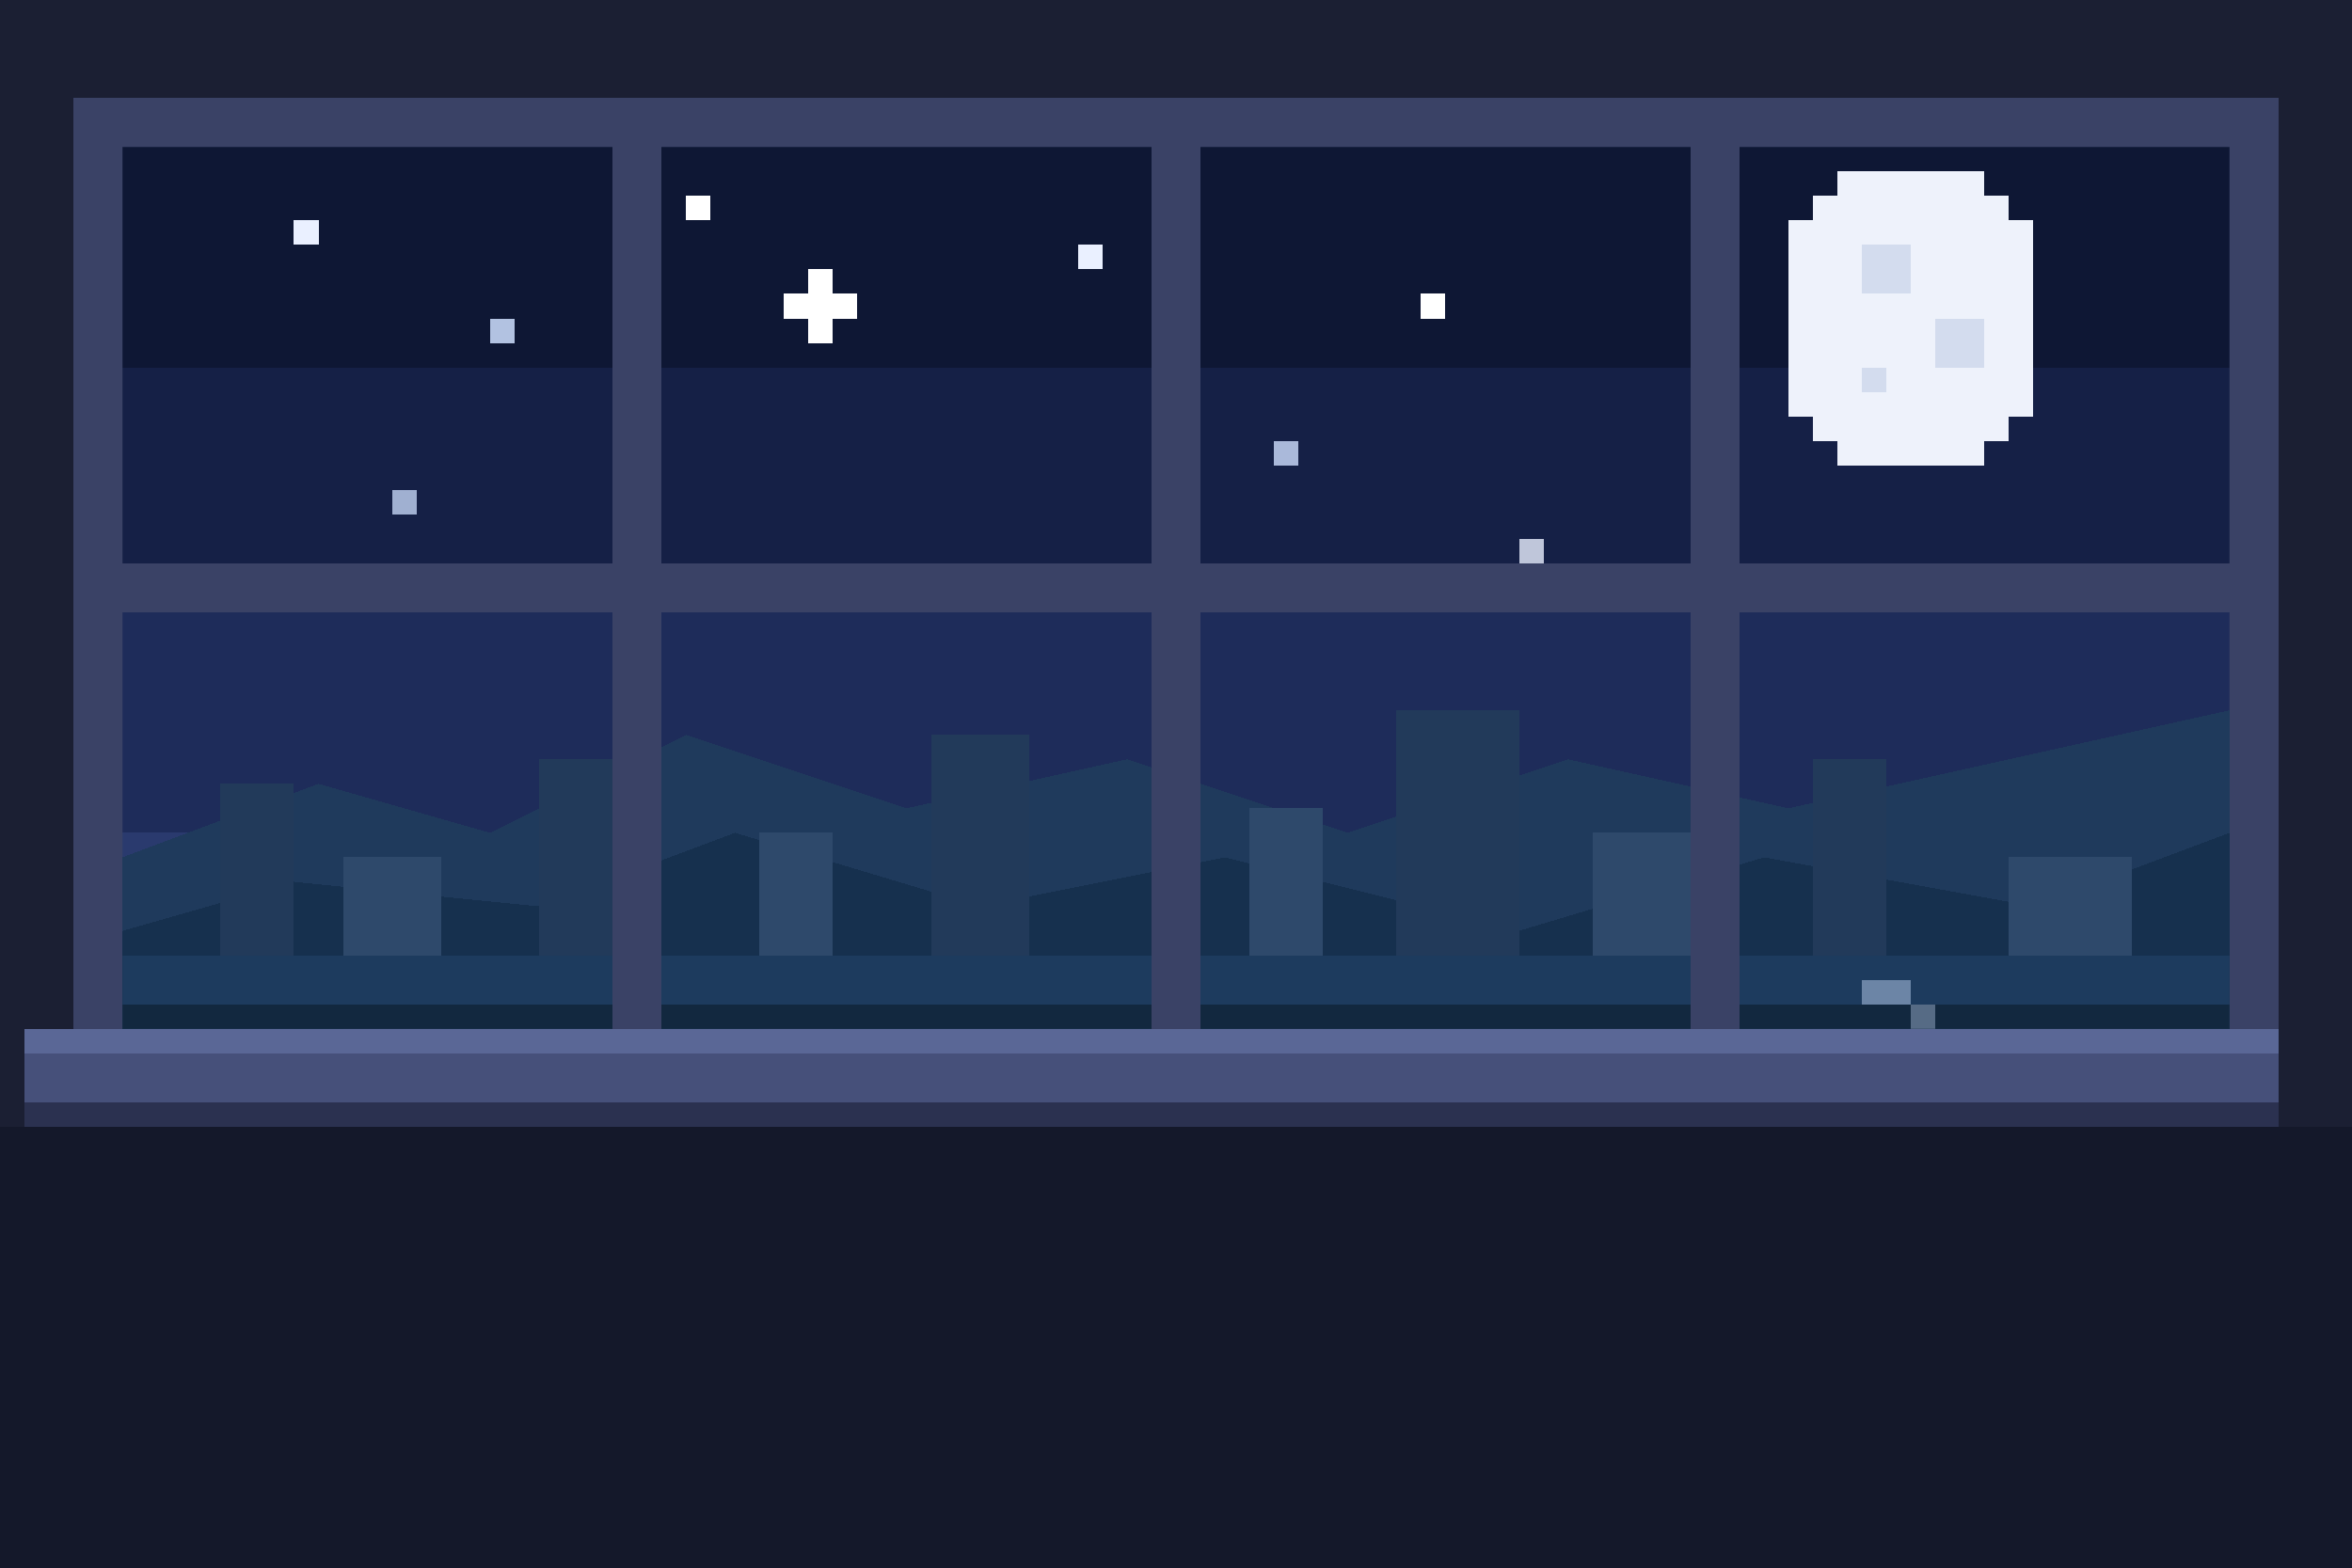
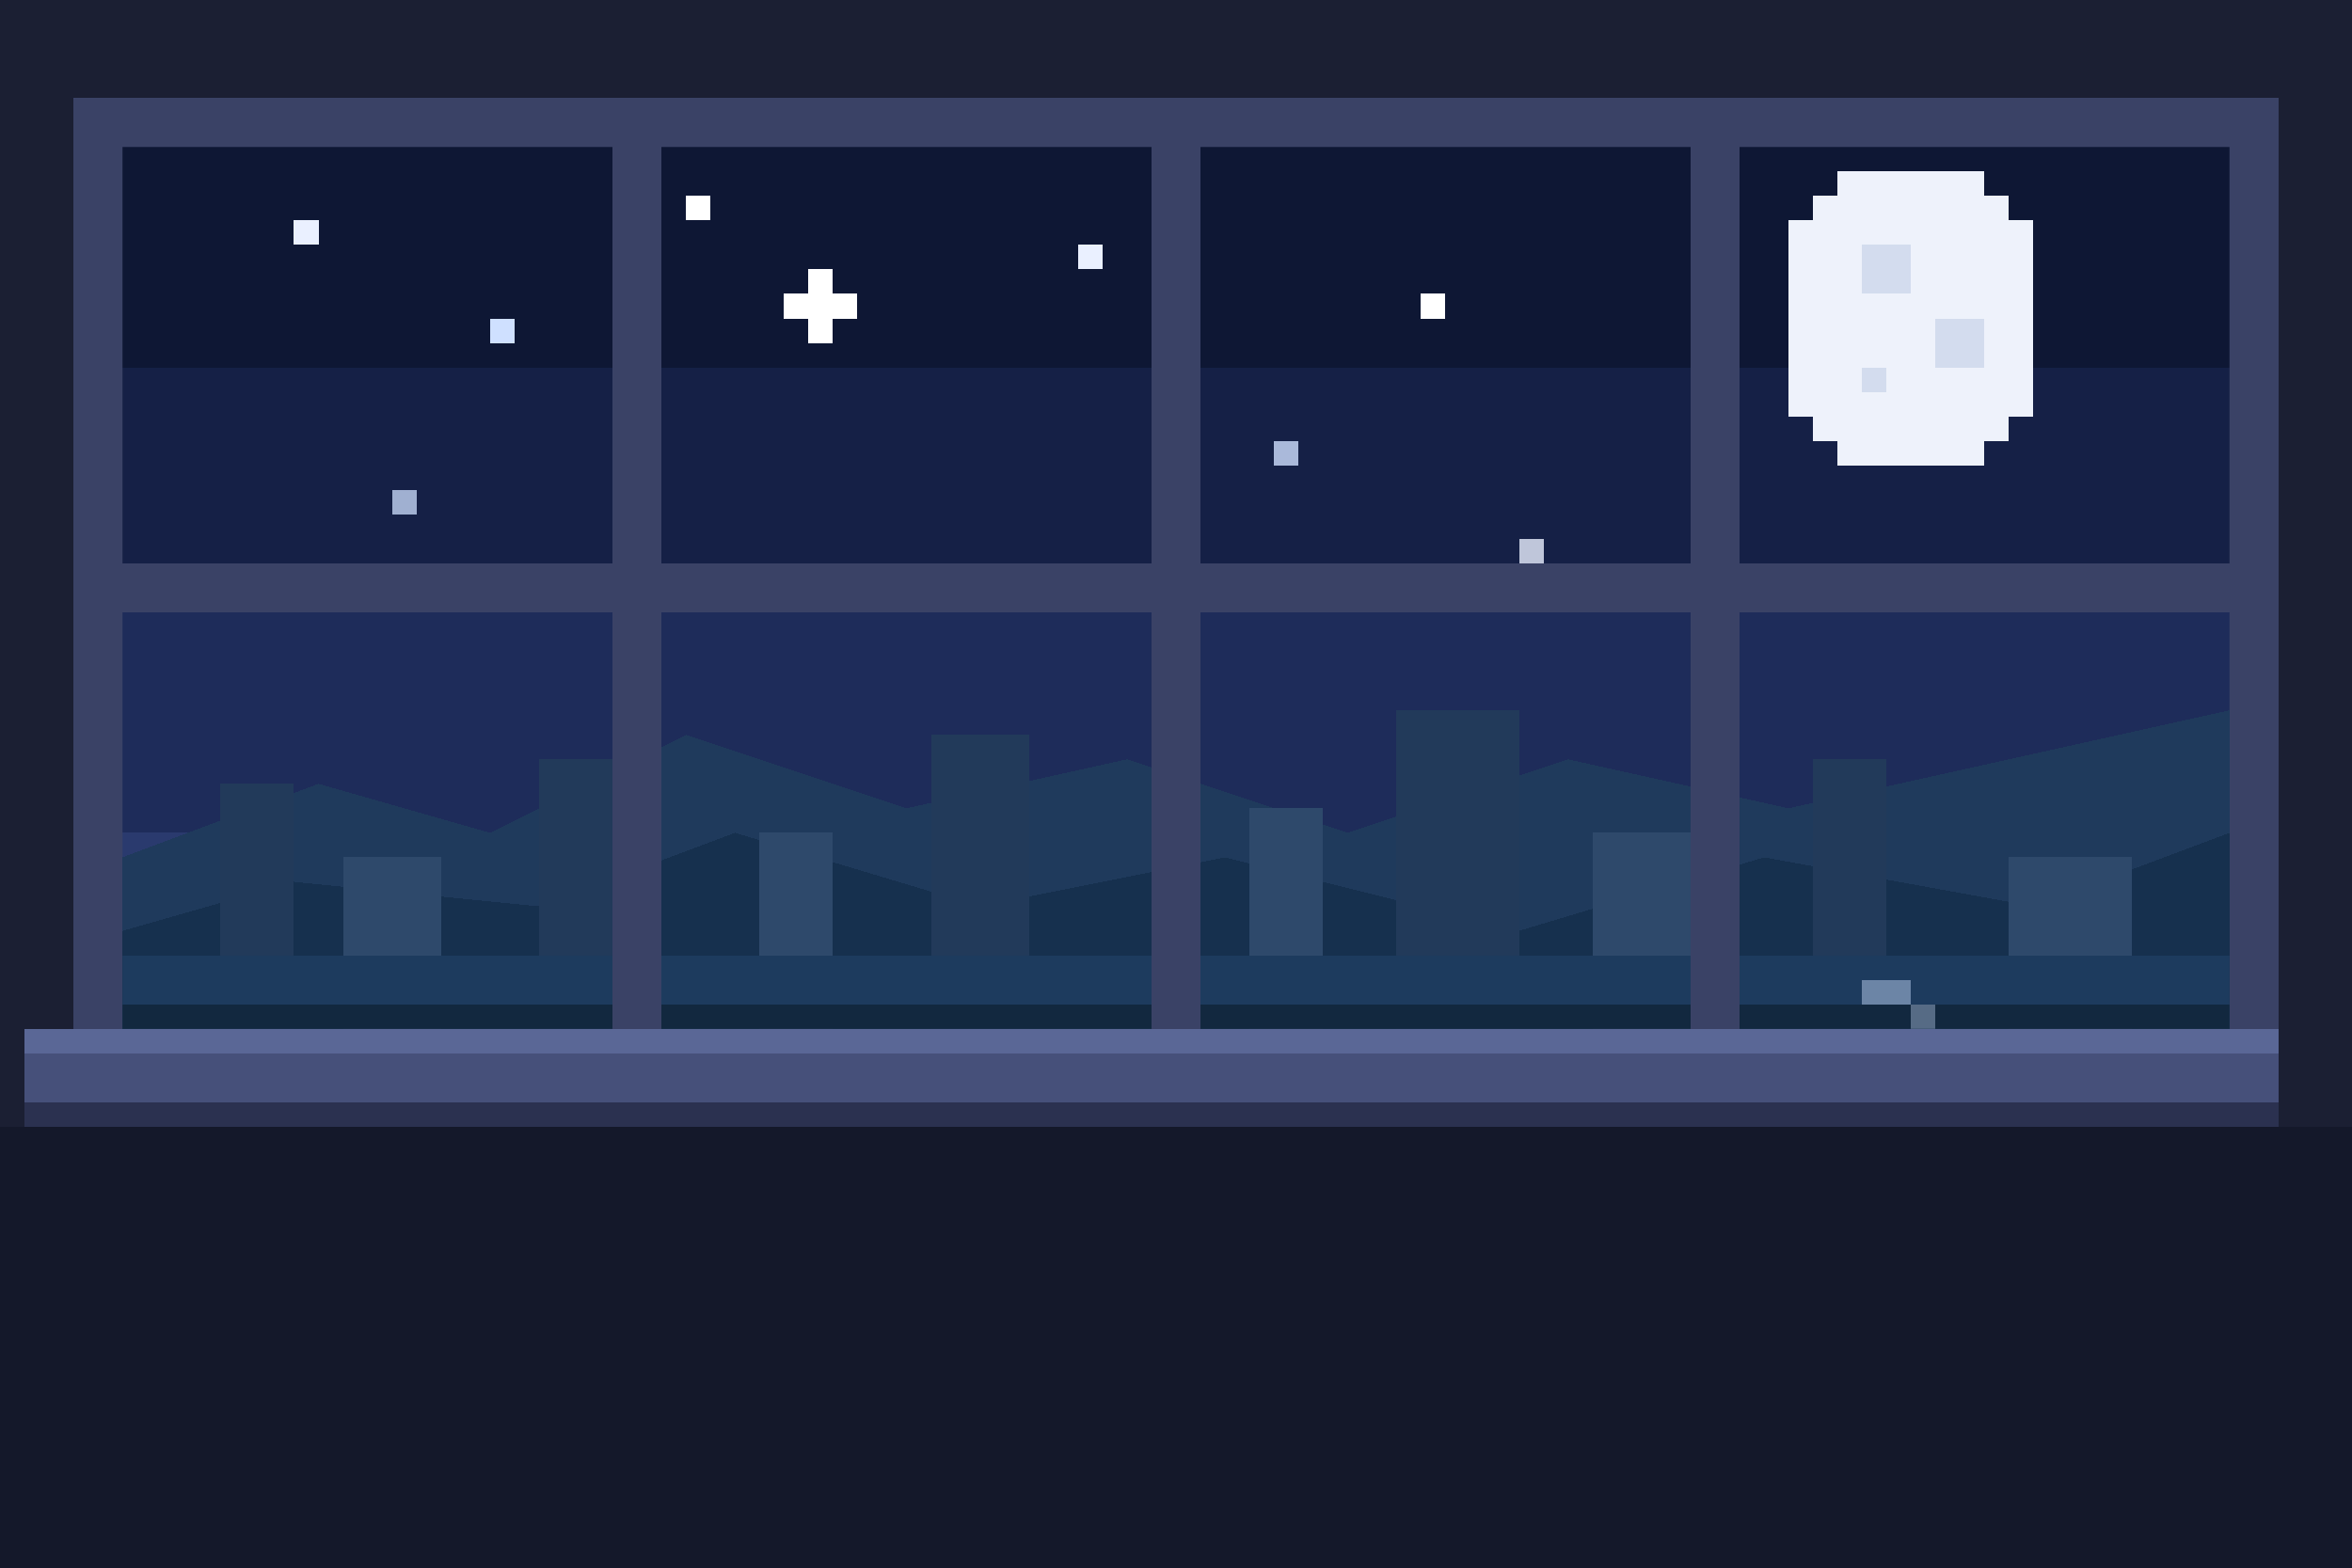
<svg xmlns="http://www.w3.org/2000/svg" viewBox="0 0 96 64" width="384" height="256" shape-rendering="crispEdges" role="img" aria-label="Pixel-art window onto a clear starry night sky">
  <rect width="96" height="64" fill="#1b1f33" />
  <rect x="0" y="46" width="96" height="18" fill="#14182a" />
  <rect x="3" y="4" width="90" height="40" fill="#3a4266" />
  <g id="weather-window">
    <clipPath id="clip-weather">
      <rect x="5" y="6" width="86" height="36" />
    </clipPath>
    <g clip-path="url(#clip-weather)">
      <rect x="5" y="5" width="86" height="10" fill="#0e1734" />
      <rect x="5" y="15" width="86" height="9" fill="#152046" />
      <rect x="5" y="24" width="86" height="10" fill="#1e2c5a" />
      <rect x="5" y="34" width="86" height="8" fill="#2a3a6e" />
      <g id="weather-art">
        <rect x="75" y="7" width="6" height="12" fill="#eef2fb" />
        <rect x="73" y="9" width="10" height="8" fill="#eef2fb" />
        <rect x="74" y="8" width="8" height="10" fill="#eef2fb" />
        <rect x="76" y="10" width="2" height="2" fill="#d3dcee" />
        <rect x="79" y="13" width="2" height="2" fill="#d3dcee" />
        <rect x="76" y="15" width="1" height="1" fill="#d3dcee" />
-         <rect x="12" y="9" width="1" height="1" fill="#eaf0ff" />
-         <rect x="20" y="13" width="1" height="1" fill="#cfe0ff" opacity="0.85" />
+         <rect x="12" y="9" width="1" height="1" fill="#eaf0ff">
+           <animate attributeName="opacity" values="1;0.3;1" dur="2.6s" repeatCount="indefinite" />
+         </rect>
+         <rect x="20" y="13" width="1" height="1" fill="#cfe0ff">
+           <animate attributeName="opacity" values="0.85;0.2;0.85" dur="3.3s" begin="-0.5s" repeatCount="indefinite" />
+         </rect>
        <rect x="28" y="8" width="1" height="1" fill="#ffffff" />
-         <rect x="44" y="10" width="1" height="1" fill="#eaf0ff" />
+         <rect x="44" y="10" width="1" height="1" fill="#eaf0ff">
+           <animate attributeName="opacity" values="1;0.4;1" dur="2.9s" begin="-1s" repeatCount="indefinite" />
+         </rect>
        <rect x="52" y="18" width="1" height="1" fill="#cfe0ff" opacity="0.8" />
-         <rect x="58" y="12" width="1" height="1" fill="#ffffff" />
+         <rect x="58" y="12" width="1" height="1" fill="#ffffff">
+           <animate attributeName="opacity" values="1;0.35;1" dur="3.6s" begin="-1.5s" repeatCount="indefinite" />
+         </rect>
        <rect x="16" y="20" width="1" height="1" fill="#cfe0ff" opacity="0.75" />
-         <rect x="40" y="23" width="1" height="1" fill="#cfe0ff" opacity="0.7" />
+         <rect x="40" y="23" width="1" height="1" fill="#cfe0ff">
+           <animate attributeName="opacity" values="0.7;0.2;0.7" dur="3.1s" begin="-0.8s" repeatCount="indefinite" />
+         </rect>
        <rect x="62" y="22" width="1" height="1" fill="#eaf0ff" opacity="0.8" />
        <rect x="33" y="11" width="1" height="1" fill="#ffffff" />
        <rect x="32" y="12" width="3" height="1" fill="#ffffff" />
        <rect x="33" y="13" width="1" height="1" fill="#ffffff" />
        <path d="M5 35 L13 32 L20 34 L28 30 L37 33 L46 31 L55 34 L64 31 L73 33 L91 29 L91 42 L5 42 Z" fill="#1f3a5c" />
        <path d="M5 38 L12 36 L22 37 L30 34 L40 37 L50 35 L62 38 L72 35 L83 37 L91 34 L91 42 L5 42 Z" fill="#16304e" />
        <rect x="9" y="32" width="3" height="10" fill="#223a5a" />
        <rect x="14" y="35" width="4" height="7" fill="#2e496b" />
        <rect x="22" y="31" width="4" height="11" fill="#223a5a" />
        <rect x="31" y="34" width="3" height="8" fill="#2e496b" />
        <rect x="38" y="30" width="4" height="12" fill="#223a5a" />
        <rect x="51" y="33" width="3" height="9" fill="#2e496b" />
        <rect x="57" y="29" width="5" height="13" fill="#223a5a" />
        <rect x="65" y="34" width="4" height="8" fill="#2e496b" />
        <rect x="74" y="31" width="3" height="11" fill="#223a5a" />
        <rect x="82" y="35" width="5" height="7" fill="#2e496b" />
        <rect x="5" y="39" width="86" height="3" fill="#1d3b5e" />
        <rect x="5" y="41" width="86" height="1" fill="#12283f" />
        <rect x="76" y="40" width="2" height="1" fill="#bcd0ee" opacity="0.5" />
        <rect x="78" y="41" width="1" height="1" fill="#bcd0ee" opacity="0.4" />
      </g>
    </g>
  </g>
  <rect x="25" y="6" width="2" height="36" fill="#3a4266" />
  <rect x="47" y="6" width="2" height="36" fill="#3a4266" />
  <rect x="69" y="6" width="2" height="36" fill="#3a4266" />
  <rect x="5" y="23" width="86" height="2" fill="#3a4266" />
  <rect x="1" y="42" width="92" height="1" fill="#5a6796" />
  <rect x="1" y="43" width="92" height="2" fill="#46507a" />
  <rect x="1" y="45" width="92" height="1" fill="#2b3150" />
</svg>
